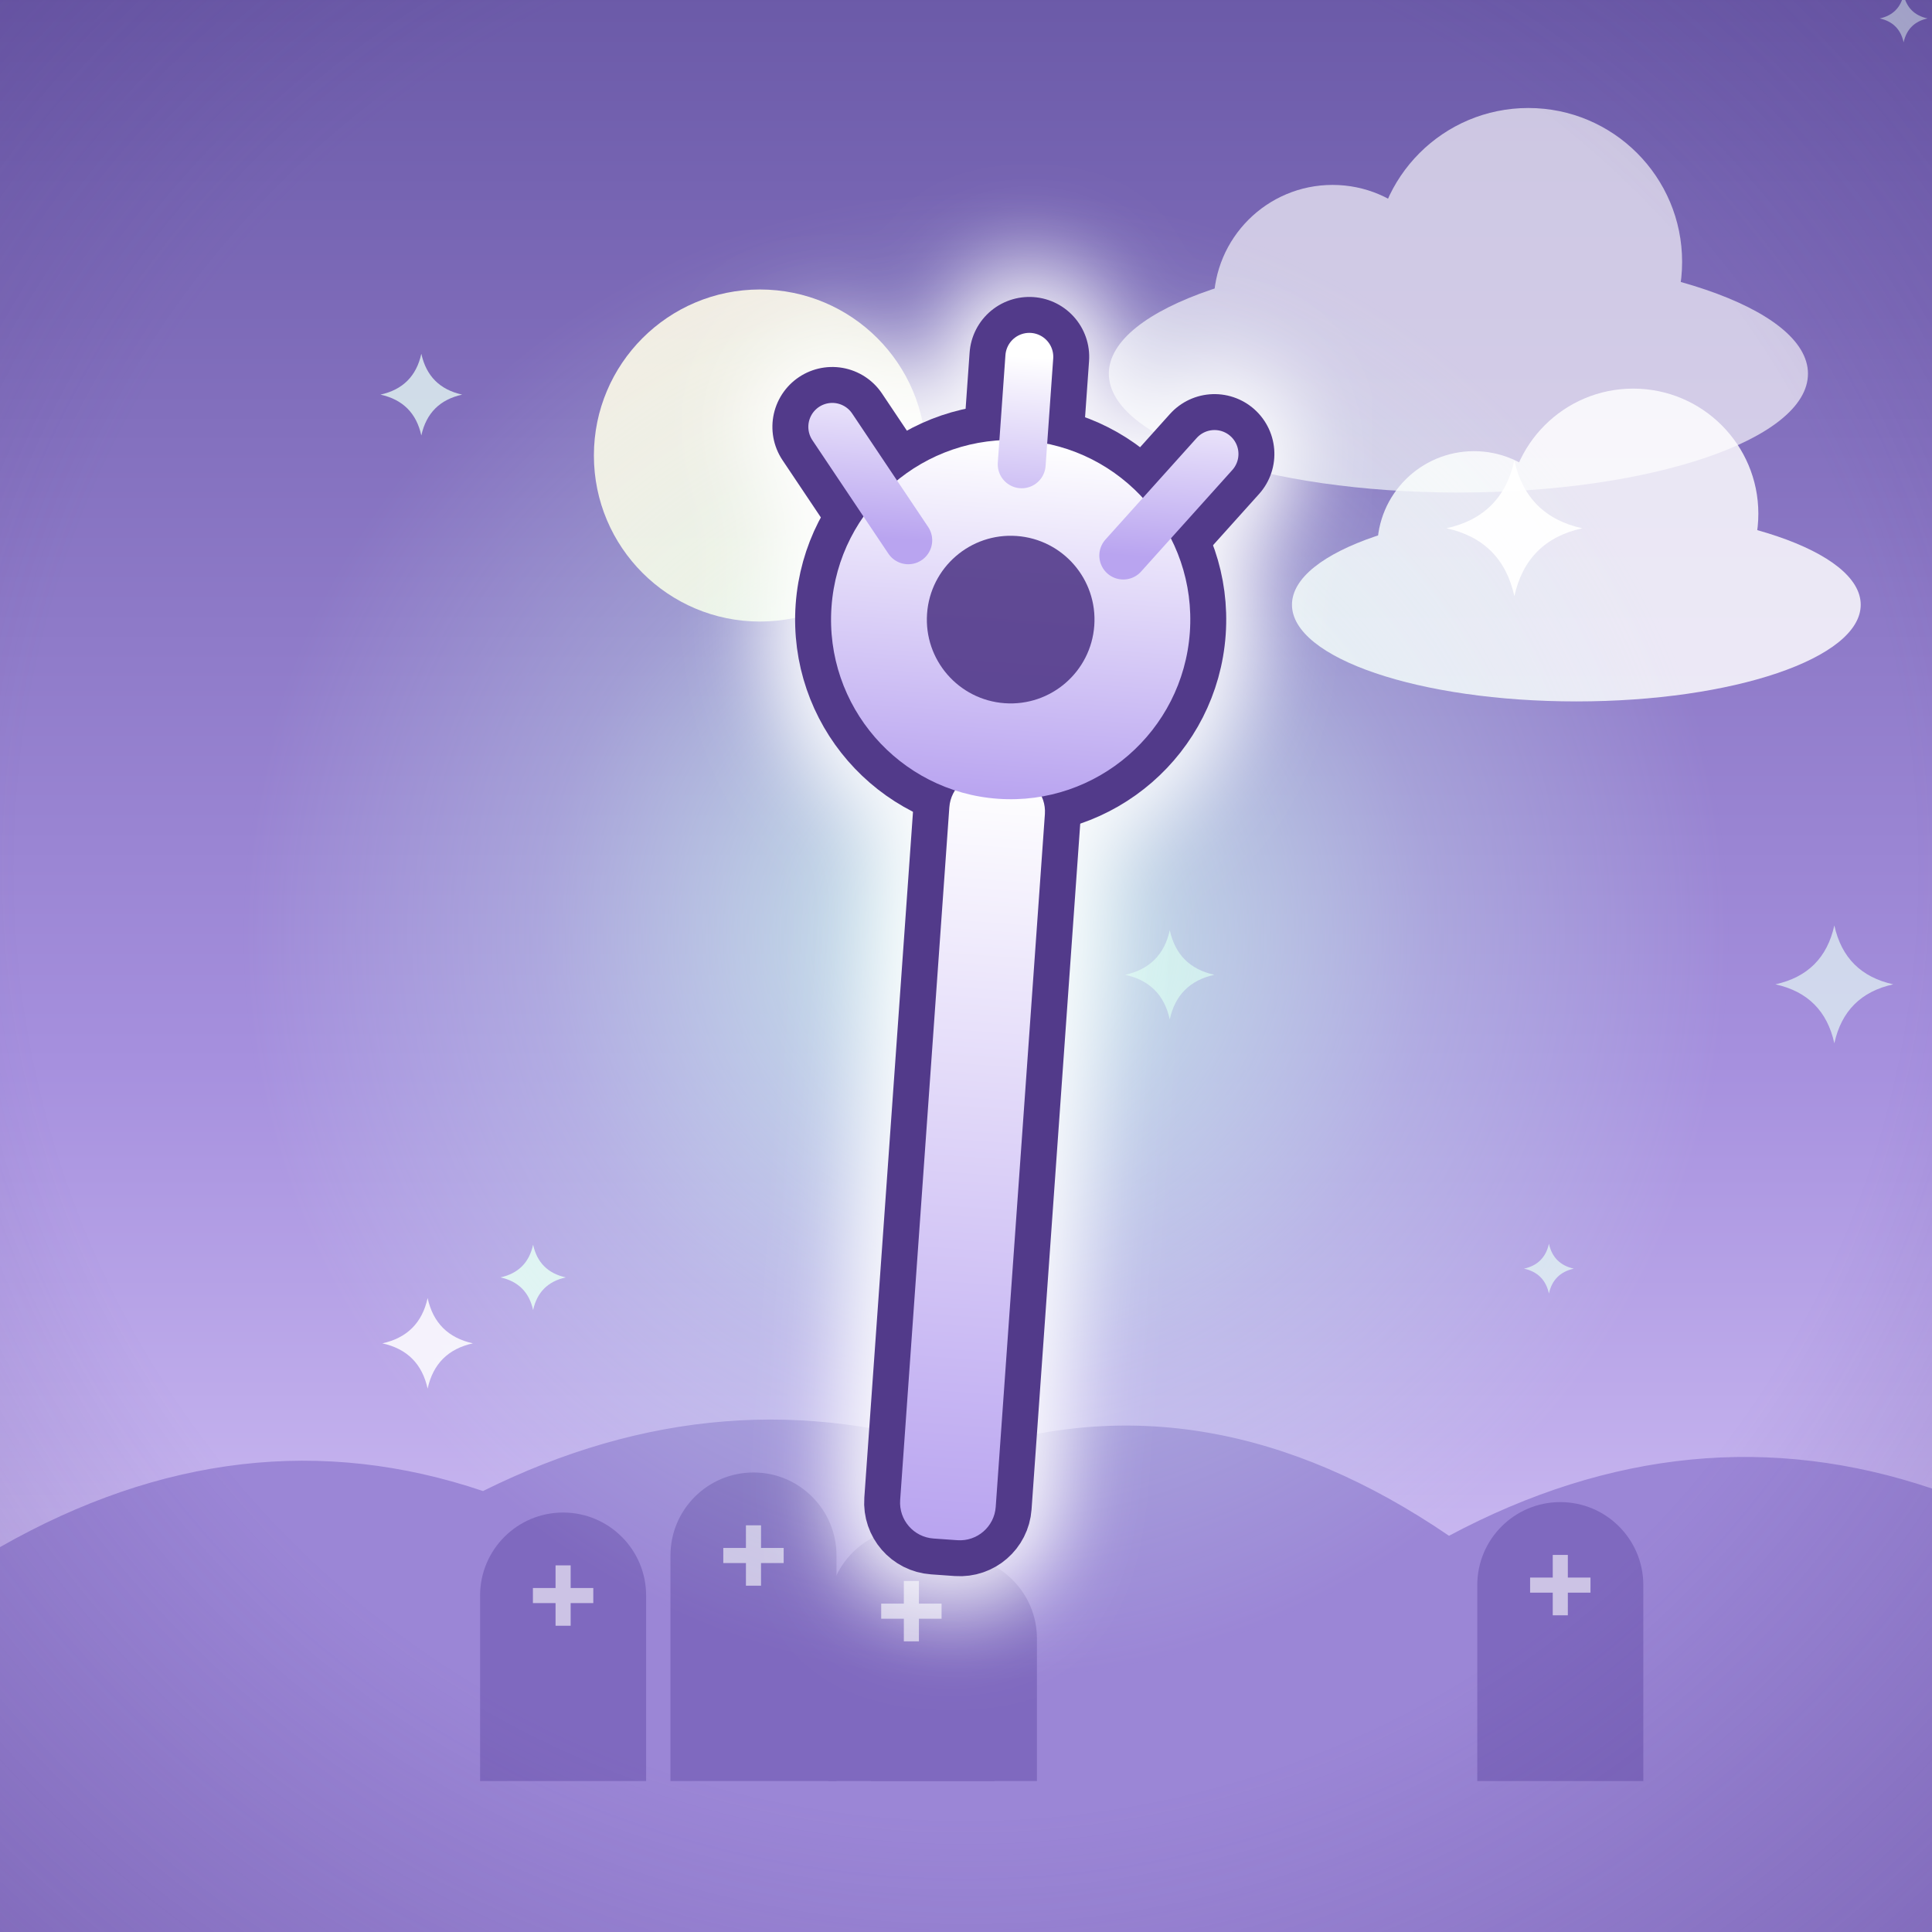
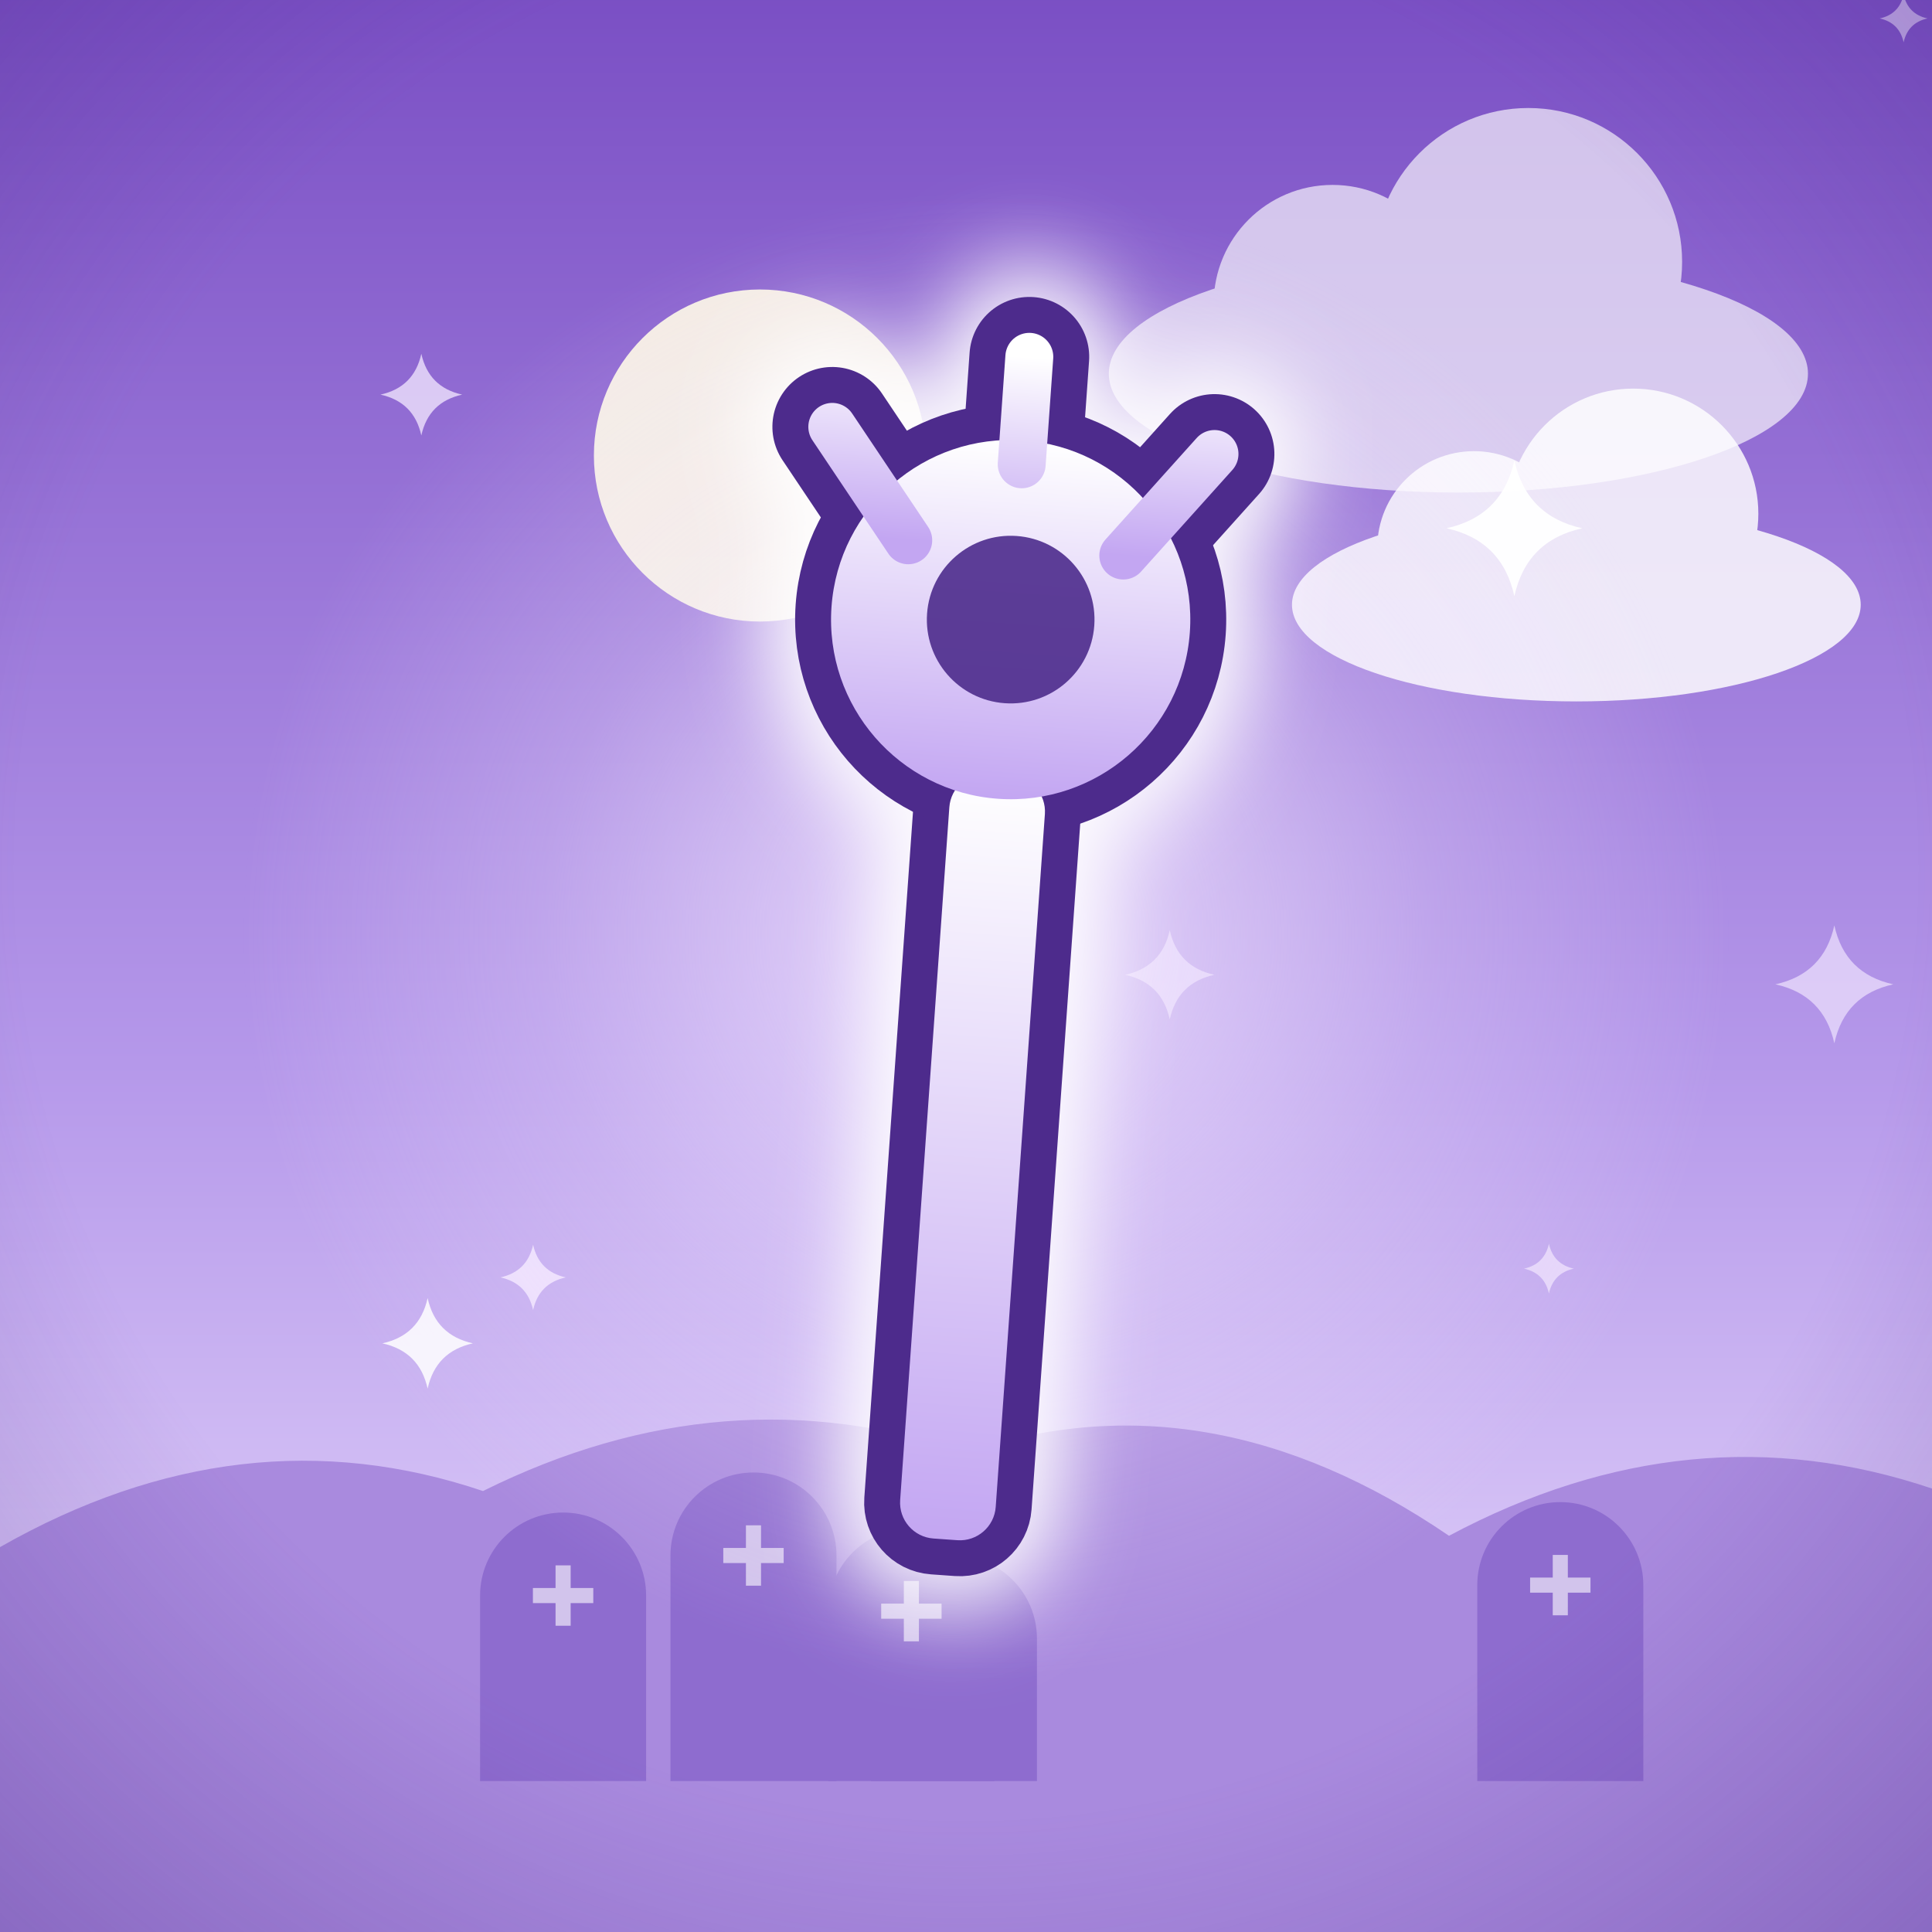
<svg xmlns="http://www.w3.org/2000/svg" viewBox="0 0 256 256" width="256" height="256">
  <defs>
    <linearGradient id="sky" x1="0" y1="0" x2="0" y2="1">
-       <stop offset="0" stop-color="#6b5aa8" />
-       <stop offset=".55" stop-color="#a690de" />
-       <stop offset="1" stop-color="#e4d6ff" />
+       <stop offset="0" stop-color="#7a4fc4" />
+       <stop offset=".55" stop-color="#b598ea" />
+       <stop offset="1" stop-color="#efe4ff" />
    </linearGradient>
    <radialGradient id="halo" cx=".5" cy=".5" r=".5">
-       <stop offset="0" stop-color="#d4fff0" stop-opacity=".85" />
-       <stop offset=".6" stop-color="#d4fff0" stop-opacity=".25" />
-       <stop offset="1" stop-color="#d4fff0" stop-opacity="0" />
+       <stop offset="0" stop-color="#f3e8ff" stop-opacity=".85" />
+       <stop offset=".6" stop-color="#f3e8ff" stop-opacity=".25" />
+       <stop offset="1" stop-color="#f3e8ff" stop-opacity="0" />
    </radialGradient>
    <linearGradient id="gl" x1="0" y1="0" x2="0" y2="1">
      <stop offset="0" stop-color="#ffffff" />
-       <stop offset="1" stop-color="#b9a4f0" />
+       <stop offset="1" stop-color="#c3a6f2" />
    </linearGradient>
    <radialGradient id="vig" cx=".5" cy=".45" r=".75">
-       <stop offset=".65" stop-color="#523a8a" stop-opacity="0" />
-       <stop offset="1" stop-color="#523a8a" stop-opacity=".35" />
+       <stop offset=".65" stop-color="#4d2b8c" stop-opacity="0" />
+       <stop offset="1" stop-color="#4d2b8c" stop-opacity=".35" />
    </radialGradient>
    <filter id="blur" x="-30%" y="-30%" width="160%" height="160%">
      <feGaussianBlur stdDeviation="7" />
    </filter>
-     <style>.k{fill:#523a8a;opacity:.9}.ks{fill:none;stroke:#523a8a;stroke-width:6;stroke-linecap:round;opacity:.85}.s{fill:none;stroke:url(#gl);stroke-linecap:round;stroke-linejoin:round}</style>
+     <style>.k{fill:#4d2b8c;opacity:.9}.ks{fill:none;stroke:#4d2b8c;stroke-width:6;stroke-linecap:round;opacity:.85}.s{fill:none;stroke:url(#gl);stroke-linecap:round;stroke-linejoin:round}</style>
  </defs>
  <rect width="256" height="256" fill="url(#sky)" />
  <g fill="#ffffff" opacity="0.825">
    <ellipse cx="208.874" cy="80.13" rx="37.681" ry="12.812" />
    <circle cx="195.309" cy="72.594" r="12.812" />
    <circle cx="216.41" cy="68.072" r="16.58" />
  </g>
  <g fill="#ffffff" opacity="0.647">
    <ellipse cx="193.244" cy="49.515" rx="46.321" ry="15.749" />
    <circle cx="176.568" cy="40.251" r="15.749" />
    <circle cx="202.508" cy="34.692" r="20.381" />
  </g>
  <circle cx="100.694" cy="60.358" r="22" fill="#fffbe8" opacity=".9" />
-   <circle cx="203.816" cy="40" r="20" fill="#6b5aa8" opacity=".0" />
-   <path d="M0 256L0 205Q32 186.77 64 197.57Q96 181.669 128 192.469Q160 181.669 192 203.499Q224 186.44 256 197.24Q288 186.44 320 201.376L256 256z" fill="#9b86d6" />
-   <path d="M115.4 236v-18.874a11 11 0 0 1 22 0v18.874z" fill="#7f69bf" />
+   <circle cx="203.816" cy="40" r="20" fill="#7a4fc4" opacity=".0" />
+   <path d="M0 256L0 205Q32 186.77 64 197.57Q96 181.669 128 192.469Q160 181.669 192 203.499Q224 186.44 256 197.24Q288 186.44 320 201.376L256 256z" fill="#a98ade" />
+   <path d="M115.4 236v-18.874a11 11 0 0 1 22 0v18.874z" fill="#8e6ccf" />
  <path d="M126.4 213.126v8M122.4 217.126h8" stroke="#fff" stroke-width="2" opacity=".6" />
-   <path d="M63.614 236v-24.581a11 11 0 0 1 22 0v24.581z" fill="#7f69bf" />
+   <path d="M63.614 236v-24.581a11 11 0 0 1 22 0v24.581z" fill="#8e6ccf" />
  <path d="M74.614 207.419v8M70.614 211.419h8" stroke="#fff" stroke-width="2" opacity=".6" />
-   <path d="M109.763 236v-22.512a11 11 0 0 1 22 0v22.512z" fill="#7f69bf" />
+   <path d="M109.763 236v-22.512a11 11 0 0 1 22 0v22.512z" fill="#8e6ccf" />
  <path d="M120.763 209.488v8M116.763 213.488h8" stroke="#fff" stroke-width="2" opacity=".6" />
-   <path d="M195.747 236v-25.964a11 11 0 0 1 22 0v25.964z" fill="#7f69bf" />
+   <path d="M195.747 236v-25.964a11 11 0 0 1 22 0v25.964z" fill="#8e6ccf" />
  <path d="M206.747 206.036v8M202.747 210.036h8" stroke="#fff" stroke-width="2" opacity=".6" />
-   <path d="M88.84 236v-29.888a11 11 0 0 1 22 0v29.888z" fill="#7f69bf" />
+   <path d="M88.84 236v-29.888a11 11 0 0 1 22 0v29.888z" fill="#8e6ccf" />
  <path d="M99.84 202.112v8M95.84 206.112h8" stroke="#fff" stroke-width="2" opacity=".6" />
-   <path d="M205.241 164.799Q205.836 167.507 208.544 168.102Q205.836 168.696 205.241 171.405Q204.647 168.696 201.939 168.102Q204.647 167.507 205.241 164.799z" fill="#e9fff6" opacity="0.697" />
-   <path d="M55.828 46.875Q56.803 51.314 61.242 52.289Q56.803 53.263 55.828 57.703Q54.854 53.263 50.414 52.289Q54.854 51.314 55.828 46.875z" fill="#e9fff6" opacity="0.759" />
-   <path d="M252.24 -0.723Q252.81 1.874 255.407 2.444Q252.81 3.014 252.24 5.611Q251.67 3.014 249.073 2.444Q251.67 1.874 252.24 -0.723z" fill="#e9fff6" opacity="0.602" />
-   <path d="M243.059 122.62Q244.465 129.024 250.868 130.429Q244.465 131.835 243.059 138.239Q241.653 131.835 235.25 130.429Q241.653 129.024 243.059 122.62z" fill="#e9fff6" opacity="0.661" />
-   <path d="M70.64 164.934Q71.419 168.483 74.969 169.262Q71.419 170.041 70.64 173.591Q69.861 170.041 66.311 169.262Q69.861 168.483 70.64 164.934z" fill="#e9fff6" opacity="0.857" />
-   <path d="M154.999 123.258Q156.063 128.103 160.907 129.166Q156.063 130.23 154.999 135.074Q153.936 130.23 149.091 129.166Q153.936 128.103 154.999 123.258z" fill="#e9fff6" opacity="0.663" />
+   <path d="M205.241 164.799Q205.836 167.507 208.544 168.102Q205.836 168.696 205.241 171.405Q204.647 168.696 201.939 168.102Q204.647 167.507 205.241 164.799z" fill="#f3e8ff" opacity="0.697" />
+   <path d="M55.828 46.875Q56.803 51.314 61.242 52.289Q56.803 53.263 55.828 57.703Q54.854 53.263 50.414 52.289Q54.854 51.314 55.828 46.875z" fill="#f3e8ff" opacity="0.759" />
+   <path d="M252.24 -0.723Q252.81 1.874 255.407 2.444Q252.81 3.014 252.24 5.611Q251.67 3.014 249.073 2.444Q251.67 1.874 252.24 -0.723z" fill="#f3e8ff" opacity="0.602" />
+   <path d="M243.059 122.62Q244.465 129.024 250.868 130.429Q244.465 131.835 243.059 138.239Q241.653 131.835 235.25 130.429Q241.653 129.024 243.059 122.62z" fill="#f3e8ff" opacity="0.661" />
+   <path d="M70.64 164.934Q71.419 168.483 74.969 169.262Q71.419 170.041 70.64 173.591Q69.861 170.041 66.311 169.262Q69.861 168.483 70.64 164.934z" fill="#f3e8ff" opacity="0.857" />
+   <path d="M154.999 123.258Q156.063 128.103 160.907 129.166Q156.063 130.23 154.999 135.074Q153.936 130.23 149.091 129.166Q153.936 128.103 154.999 123.258z" fill="#f3e8ff" opacity="0.663" />
  <circle cx="130.662" cy="124" r="100" fill="url(#halo)" />
  <g transform="translate(130.6622 128) rotate(4.059616) scale(0.7933742) translate(-128 -128)">
    <g filter="url(#blur)" opacity=".95" fill="#ffffff" stroke="#ffffff" stroke-width="22">
      <rect x="120" y="96" width="16" height="128" rx="6" />
      <circle cx="128" cy="70" r="30" />
      <circle cx="128" cy="70" r="14" opacity="0" />
      <path d="M96 40l14 18M160 40l-14 18M128 26v18" fill="none" stroke="#ffffff" stroke-linecap="round" stroke-linejoin="round" data-o="1" stroke-width="30" />
    </g>
-     <g fill="#523a8a" stroke="#523a8a" stroke-width="12" stroke-linejoin="round">
+     <g fill="#4d2b8c" stroke="#4d2b8c" stroke-width="12" stroke-linejoin="round">
      <rect x="120" y="96" width="16" height="128" rx="6" />
      <circle cx="128" cy="70" r="30" />
      <circle cx="128" cy="70" r="14" opacity="0" />
-       <path d="M96 40l14 18M160 40l-14 18M128 26v18" fill="none" stroke="#523a8a" stroke-linecap="round" stroke-linejoin="round" data-o="1" stroke-width="20" />
+       <path d="M96 40l14 18M160 40l-14 18M128 26v18" fill="none" stroke="#4d2b8c" stroke-linecap="round" stroke-linejoin="round" data-o="1" stroke-width="20" />
    </g>
    <g fill="url(#gl)" stroke="none">
      <rect x="120" y="96" width="16" height="128" rx="6" />
      <circle cx="128" cy="70" r="30" />
      <circle cx="128" cy="70" r="14" class="k" />
      <path d="M96 40l14 18M160 40l-14 18M128 26v18" class="s" stroke-width="8" />
    </g>
  </g>
  <path d="M200.662 61Q202.282 68.38 209.662 70Q202.282 71.62 200.662 79Q199.042 71.62 191.662 70Q199.042 68.38 200.662 61z" fill="#ffffff" opacity="0.95" />
  <path d="M56.662 172Q57.742 176.92 62.662 178Q57.742 179.08 56.662 184Q55.582 179.08 50.662 178Q55.582 176.92 56.662 172z" fill="#ffffff" opacity="0.85" />
  <rect width="256" height="256" fill="url(#vig)" />
</svg>
